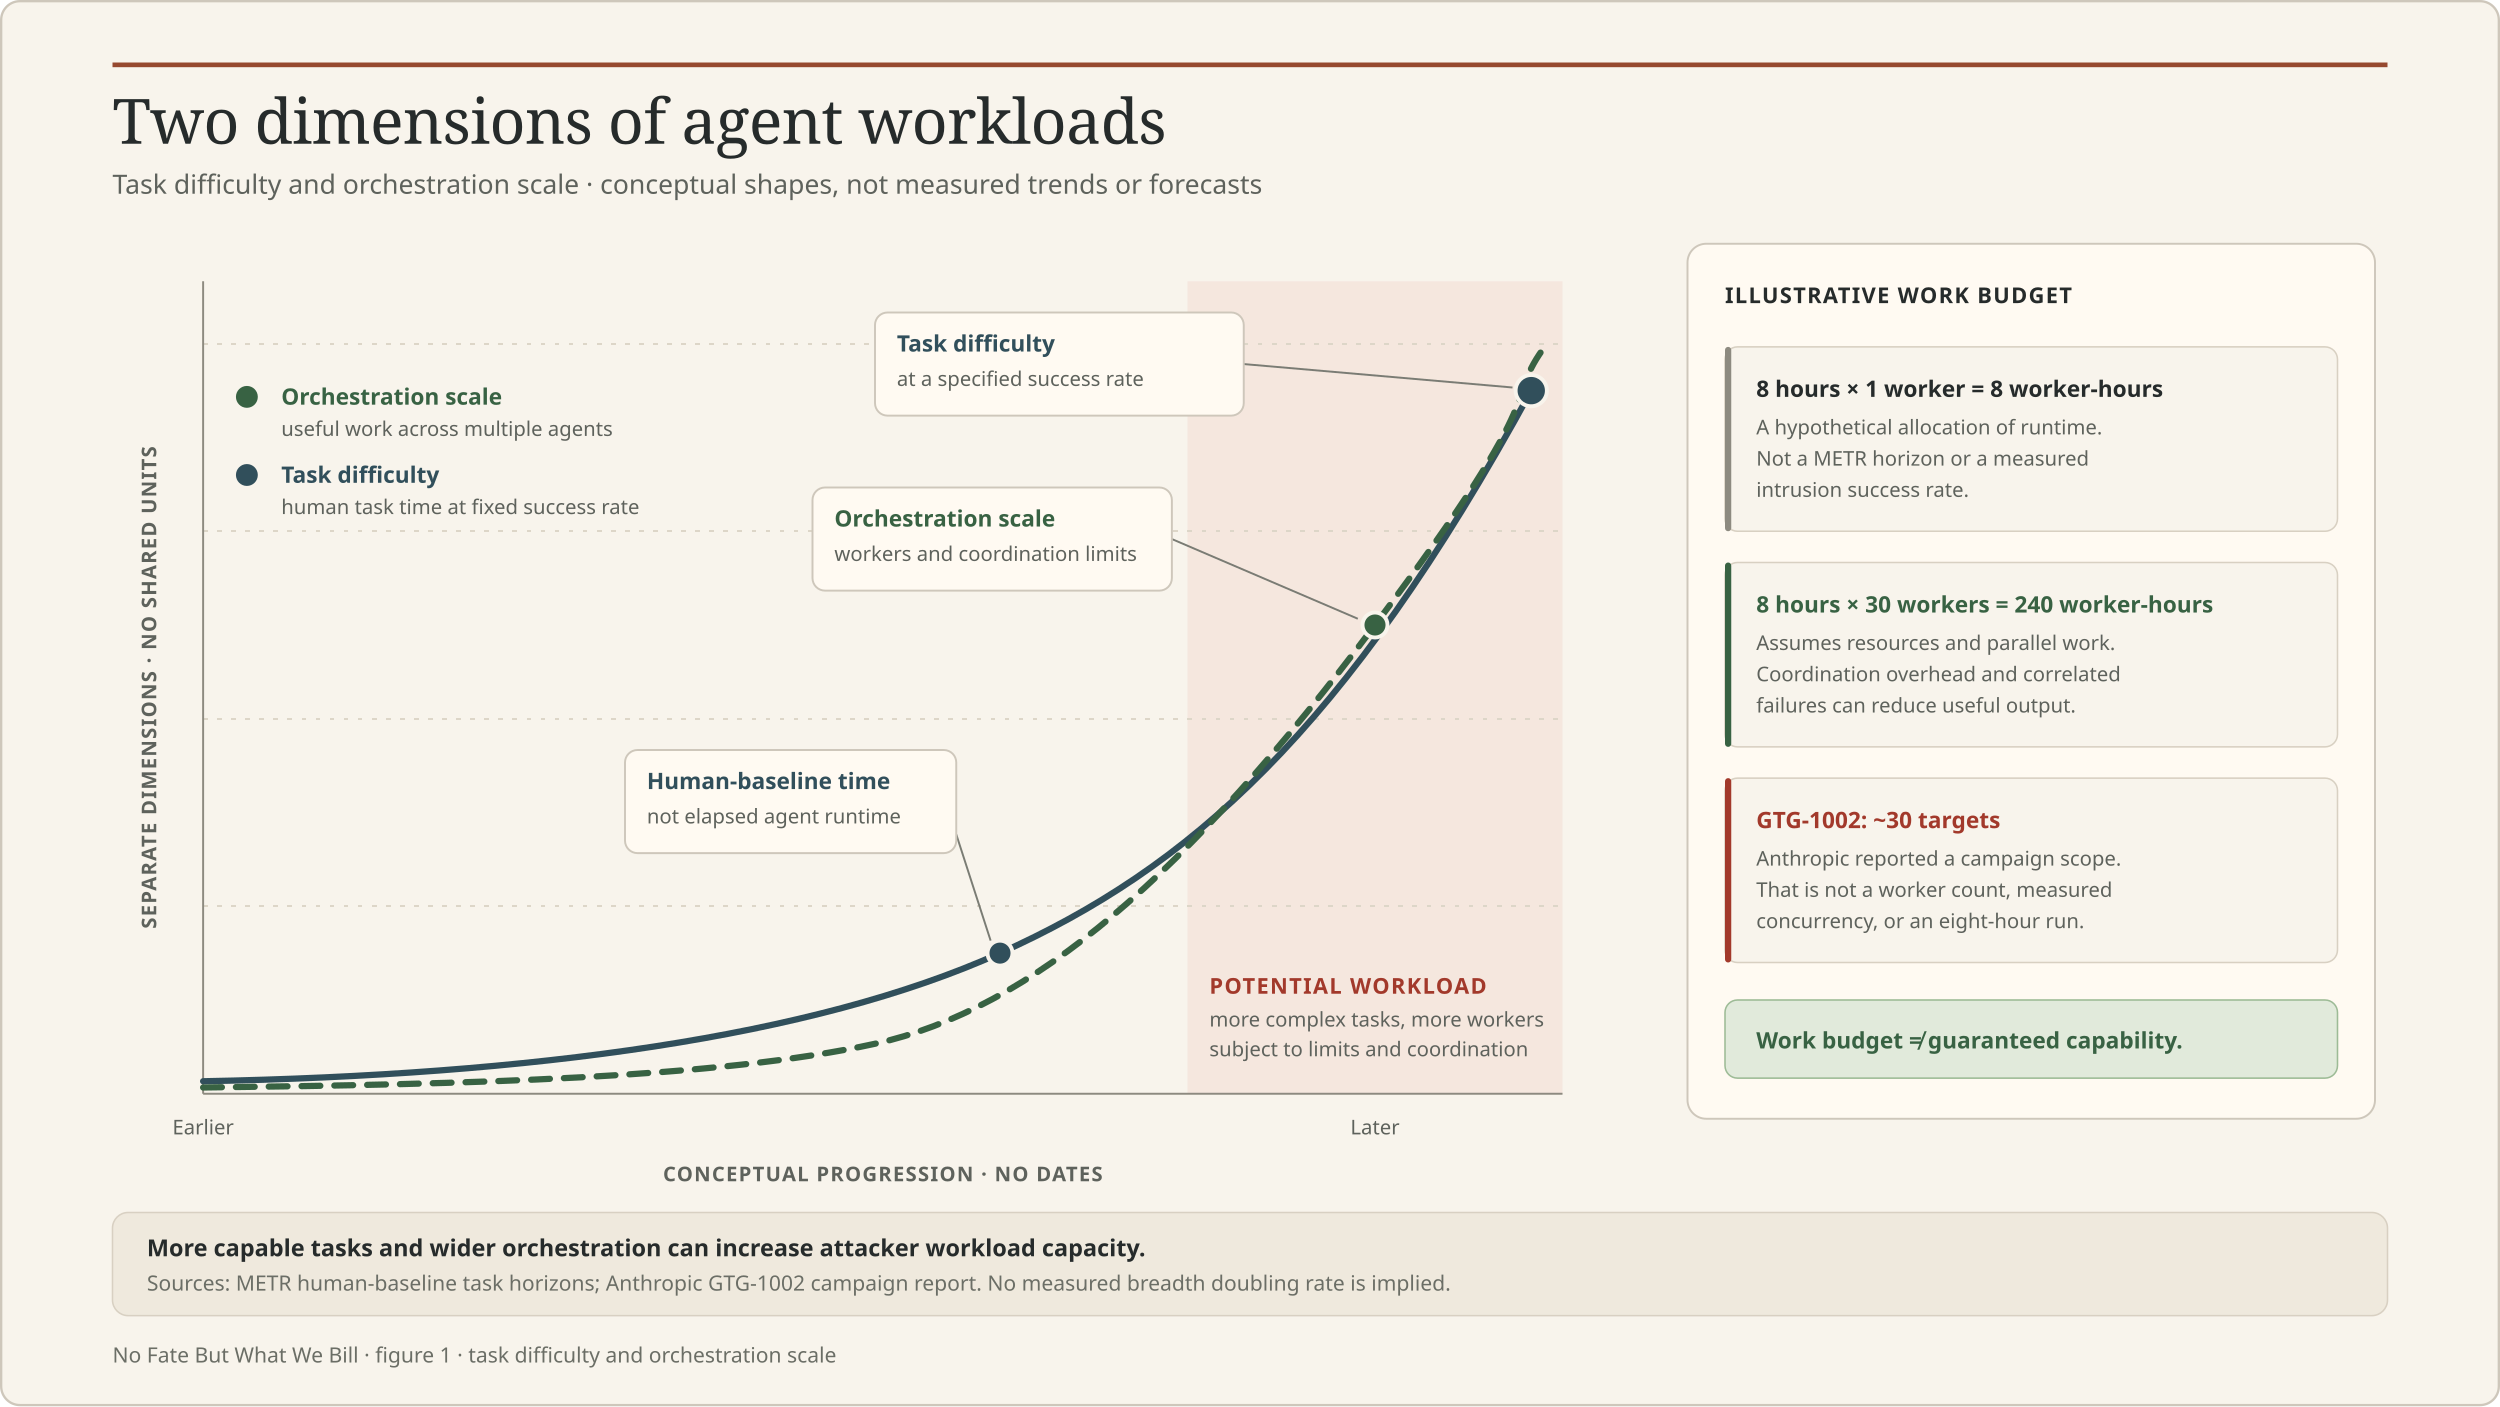
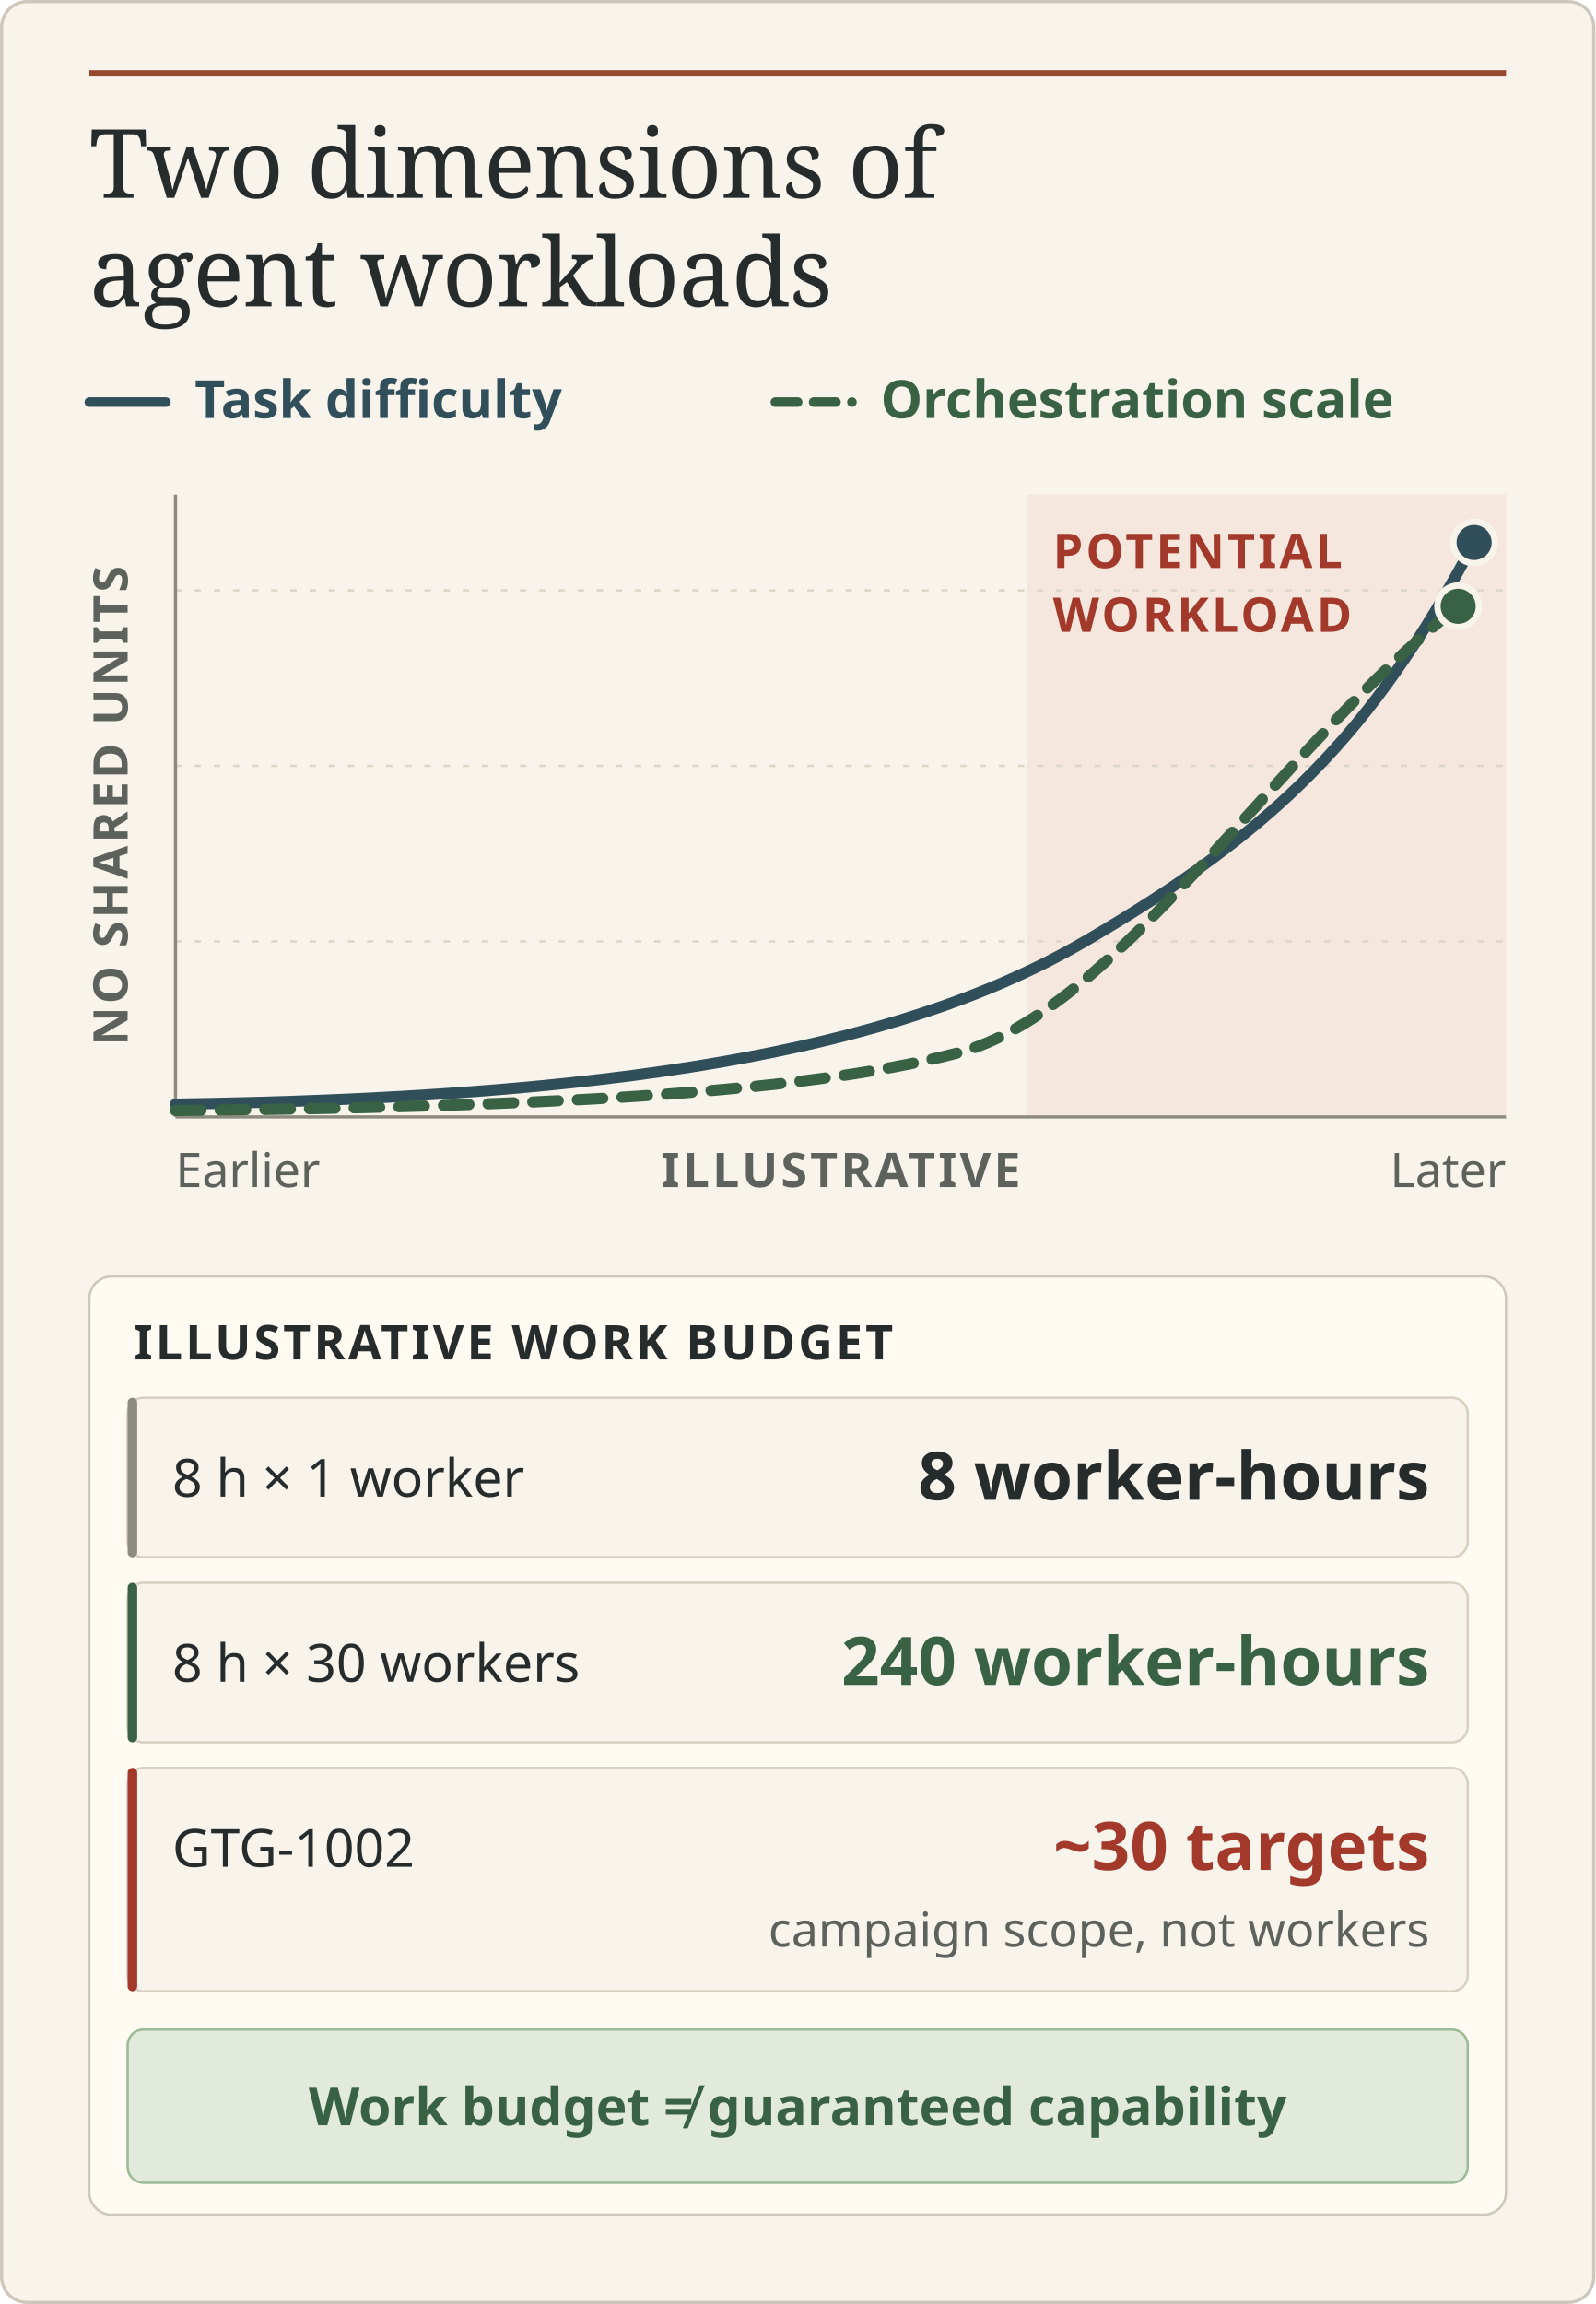
- <svg xmlns="http://www.w3.org/2000/svg" viewBox="0 0 1600 900" role="img" aria-labelledby="title desc">
+ <svg xmlns="http://www.w3.org/2000/svg" viewBox="0 0 1000 1444" role="img" aria-labelledby="title desc">
  <defs>
-     <style>text{font-family:system-ui,-apple-system,BlinkMacSystemFont,'Segoe UI','Noto Sans',sans-serif;fill:#262b2b}.title{font-family:Georgia,'Noto Serif',serif;font-size:40px;font-weight:400;letter-spacing:-.01em}.sub{font-size:17px;fill:#5e625c}.axis{font-size:13px;fill:#5e625c;font-variant-numeric:tabular-nums}.caps{font-weight:700;letter-spacing:.06em}.curve{fill:none;stroke-width:4;stroke-linecap:round}.land{font-size:14.5px;font-weight:700}.landp{font-size:13px;fill:#5e625c}.prod{font-size:14px;font-weight:700;letter-spacing:.06em;fill:#a2392b}.note{font-size:13.5px;fill:#6b6e66}.grid{stroke:#ddd6c8;stroke-width:1;stroke-dasharray:3 6;shape-rendering:crispEdges}.lead{stroke:#7a7c74;stroke-width:1.25;fill:none}.dot{stroke:#f8f4ec;stroke-width:2.5}.slate{fill:#314f5b}.sage{fill:#386243}.verm{fill:#a2392b}.card{fill:#fffaf2;stroke:#cec7bb;stroke-width:1.25}.inner{fill:#f8f4ec;stroke:#d8d0c2;stroke-width:1}</style>
+     <style>text{font-family:system-ui,-apple-system,BlinkMacSystemFont,'Segoe UI','Noto Sans',sans-serif;fill:#262b2b}.title{font-family:Georgia,'Noto Serif',serif;font-size:60px;font-weight:400;letter-spacing:-.01em}.kick{font-size:30px;font-weight:700;letter-spacing:.06em;fill:#5e625c}.head{font-size:30px;font-weight:700;letter-spacing:.06em}.b{font-size:33px}.bb{font-size:33px;font-weight:700}.l{font-size:30px;fill:#5e625c}.big{font-size:42px;font-weight:700}.num{font-family:Georgia,'Noto Serif',serif;font-size:64px;font-weight:400}.axis{font-size:30px;fill:#5e625c;font-variant-numeric:tabular-nums}.caps{font-weight:700;letter-spacing:.06em}.grid{stroke:#ddd6c8;stroke-width:1.5;stroke-dasharray:4 8}.halo{stroke:#f8f4ec;stroke-width:8;stroke-linejoin:round;paint-order:stroke}.dot{stroke:#f8f4ec;stroke-width:4}.card{fill:#fffaf2;stroke:#cec7bb;stroke-width:1.5}.inner{fill:#f8f4ec;stroke:#d8d0c2;stroke-width:1.5}.recess{fill:#efe9dd;stroke:#d8d0c2;stroke-width:1.5}</style>
  </defs>
-   <rect x=".75" y=".75" width="1598.5" height="898.5" rx="12" fill="#f8f4ec" stroke="#cec7bb" stroke-width="1.5" />
-   <rect x="72" y="40" width="1456" height="3" fill="#96492f" />
-   <text class="title" x="72" y="92">Two dimensions of agent workloads</text>
-   <text class="sub" x="72" y="124">Task difficulty and orchestration scale · conceptual shapes, not measured trends or forecasts</text>
-   <g>
-     <rect x="760" y="180" width="240" height="520" fill="#f4ded6" opacity=".6" />
-     <line class="grid" x1="130" y1="220" x2="1000" y2="220" />
-     <line class="grid" x1="130" y1="340" x2="1000" y2="340" />
-     <line class="grid" x1="130" y1="460" x2="1000" y2="460" />
-     <line class="grid" x1="130" y1="580" x2="1000" y2="580" />
-     <line x1="130" y1="180" x2="130" y2="700" stroke="#8d8a80" stroke-width="1.25" />
-     <line x1="130" y1="700" x2="1000" y2="700" stroke="#8d8a80" stroke-width="1.25" />
-     <text class="prod" x="774" y="636">POTENTIAL WORKLOAD</text>
-     <text class="landp" x="774" y="657">more complex tasks, more workers</text>
-     <text class="landp" x="774" y="676">subject to limits and coordination</text>
-     <path class="curve" stroke="#314f5b" d="M130 692 C 340 688, 520 664, 640 610 S 860 470, 980 250" />
-     <path class="curve" stroke="#386243" stroke-dasharray="12 9" d="M130 696 C 300 694, 460 690, 560 668 S 760 560, 880 400 S 960 260, 990 220" />
-     <path class="lead" d="M612 534 L634 602" />
-     <path class="lead" d="M796 233 L968 248" />
-     <path class="lead" d="M750 345 L869 396" />
-     <circle class="slate dot" cx="640" cy="610" r="8" />
-     <circle class="slate dot" cx="980" cy="250" r="10" />
-     <circle class="sage dot" cx="880" cy="400" r="8" />
-     <g transform="translate(400 480)">
-       <rect class="card" width="212" height="66" rx="8" stroke="#8fa8b0" />
-       <text class="land" x="14" y="25" style="fill:#314f5b">Human-baseline time</text>
-       <text class="landp" x="14" y="47">not elapsed agent runtime</text>
-     </g>
-     <g transform="translate(560 200)">
-       <rect class="card" width="236" height="66" rx="8" stroke="#8fa8b0" />
-       <text class="land" x="14" y="25" style="fill:#314f5b">Task difficulty</text>
-       <text class="landp" x="14" y="47">at a specified success rate</text>
-     </g>
-     <g transform="translate(520 312)">
-       <rect class="card" width="230" height="66" rx="8" stroke="#9dbb96" />
-       <text class="land" x="14" y="25" style="fill:#386243">Orchestration scale</text>
-       <text class="landp" x="14" y="47">workers and coordination limits</text>
-     </g>
-     <text class="axis" x="130" y="726" text-anchor="middle">Earlier</text>
-     <text class="axis" x="380" y="726" text-anchor="middle"> </text>
-     <text class="axis" x="640" y="726" text-anchor="middle"> </text>
-     <text class="axis" x="880" y="726" text-anchor="middle">Later</text>
-     <text class="axis caps" x="565" y="756" text-anchor="middle">CONCEPTUAL PROGRESSION · NO DATES</text>
-     <text class="axis caps" transform="translate(100 440) rotate(-90)" text-anchor="middle">SEPARATE DIMENSIONS · NO SHARED UNITS</text>
-     <g transform="translate(150 296)">
-       <circle class="slate" cx="8" cy="8" r="7" />
-       <text class="land" x="30" y="13" style="fill:#314f5b">Task difficulty</text>
-       <text class="landp" x="30" y="33">human task time at fixed success rate</text>
-     </g>
-     <g transform="translate(150 246)">
-       <circle class="sage" cx="8" cy="8" r="7" />
-       <text class="land" x="30" y="13" style="fill:#386243">Orchestration scale</text>
-       <text class="landp" x="30" y="33">useful work across multiple agents</text>
-     </g>
-   </g>
-   <g transform="translate(1080 156)">
-     <rect class="card" width="440" height="560" rx="12" />
-     <text class="caps" x="24" y="38" font-size="14" style="fill:#262b2b">ILLUSTRATIVE WORK BUDGET</text>
-     <g transform="translate(24 66)">
-       <rect class="inner" width="392" height="118" rx="8" />
-       <rect width="4" height="118" rx="2" fill="#8d8a80" />
-       <text class="land" x="20" y="32">8 hours × 1 worker = 8 worker-hours</text>
-       <text class="landp" x="20" y="56">A hypothetical allocation of runtime.</text>
-       <text class="landp" x="20" y="76">Not a METR horizon or a measured</text>
-       <text class="landp" x="20" y="96">intrusion success rate.</text>
-     </g>
-     <g transform="translate(24 204)">
-       <rect class="inner" width="392" height="118" rx="8" />
-       <rect width="4" height="118" rx="2" fill="#386243" />
-       <text class="land" x="20" y="32" style="fill:#386243">8 hours × 30 workers = 240 worker-hours</text>
-       <text class="landp" x="20" y="56">Assumes resources and parallel work.</text>
-       <text class="landp" x="20" y="76">Coordination overhead and correlated</text>
-       <text class="landp" x="20" y="96">failures can reduce useful output.</text>
-     </g>
-     <g transform="translate(24 342)">
-       <rect class="inner" width="392" height="118" rx="8" />
-       <rect width="4" height="118" rx="2" fill="#a2392b" />
-       <text class="land" x="20" y="32" style="fill:#a2392b">GTG-1002: ~30 targets</text>
-       <text class="landp" x="20" y="56">Anthropic reported a campaign scope.</text>
-       <text class="landp" x="20" y="76">That is not a worker count, measured</text>
-       <text class="landp" x="20" y="96">concurrency, or an eight-hour run.</text>
-     </g>
-     <g transform="translate(24 484)">
-       <rect width="392" height="50" rx="8" fill="#e1eadb" stroke="#9dbb96" />
-       <text class="land" x="20" y="31" style="fill:#386243">Work budget ≠ guaranteed capability.</text>
-     </g>
-   </g>
-   <g transform="translate(72 776)">
-     <rect width="1456" height="66" rx="10" fill="#efe9dd" stroke="#d8d0c2" />
-     <text x="22" y="28" font-size="15" font-weight="700">More capable tasks and wider orchestration can increase attacker workload capacity.</text>
-     <text class="note" x="22" y="50">Sources: METR human-baseline task horizons; Anthropic GTG-1002 campaign report. No measured breadth doubling rate is implied.</text>
-   </g>
-   <text class="note" x="72" y="872">No Fate But What We Bill · figure 1 · task difficulty and orchestration scale</text>
+   <rect x="1" y="1" width="998" height="1442" rx="16" fill="#f8f4ec" stroke="#cec7bb" stroke-width="2" />
+   <rect x="56" y="44" width="888" height="4" fill="#96492f" />
+   <text class="title" x="56" y="124">Two dimensions of</text>
+   <text class="title" x="56" y="192">agent workloads</text>
+   <line x1="56" y1="252" x2="104" y2="252" stroke="#314f5b" stroke-width="6" stroke-linecap="round" />
+   <text class="bb" x="122" y="262" style="fill:#314f5b">Task difficulty</text>
+   <line x1="486" y1="252" x2="534" y2="252" stroke="#386243" stroke-width="6" stroke-dasharray="14 10" stroke-linecap="round" />
+   <text class="bb" x="552" y="262" style="fill:#386243">Orchestration scale</text>
+   <rect x="644" y="310" width="300" height="390" fill="#f4ded6" opacity=".6" />
+   <line class="grid" x1="110" y1="370" x2="944" y2="370" />
+   <line class="grid" x1="110" y1="480" x2="944" y2="480" />
+   <line class="grid" x1="110" y1="590" x2="944" y2="590" />
+   <line x1="110" y1="310" x2="110" y2="700" stroke="#8d8a80" stroke-width="2" />
+   <line x1="110" y1="700" x2="944" y2="700" stroke="#8d8a80" stroke-width="2" />
+   <text class="head" x="660" y="356" style="fill:#a2392b">POTENTIAL</text>
+   <text class="head" x="660" y="396" style="fill:#a2392b">WORKLOAD</text>
+   <path fill="none" stroke="#314f5b" stroke-width="7" stroke-linecap="round" d="M110 692 C 380 688, 560 660, 680 590 S 860 460, 924 340" />
+   <path fill="none" stroke="#386243" stroke-width="7" stroke-dasharray="16 12" stroke-linecap="round" d="M110 696 C 330 694, 500 686, 600 660 S 800 470, 914 380" />
+   <circle class="dot" cx="924" cy="340" r="13" fill="#314f5b" />
+   <circle class="dot" cx="914" cy="380" r="13" fill="#386243" />
+   <text class="axis" x="110" y="744">Earlier</text>
+   <text class="axis" x="944" y="744" text-anchor="end">Later</text>
+   <text class="axis caps" x="527" y="744" text-anchor="middle">ILLUSTRATIVE</text>
+   <text class="axis caps" x="0" y="0" text-anchor="middle" transform="translate(80 505.0) rotate(-90)">NO SHARED UNITS</text>
+   <rect class="card" x="56" y="800" width="888" height="588" rx="14" />
+   <text class="head" x="84" y="852">ILLUSTRATIVE WORK BUDGET</text>
+   <rect class="inner" x="80" y="876" width="840" height="100" rx="10" />
+   <rect x="80" y="876" width="6" height="100" rx="3" fill="#8d8a80" />
+   <text class="b" x="108" y="938">8 h × 1 worker</text>
+   <text class="big" x="896" y="940" text-anchor="end" style="fill:#262b2b">8 worker-hours</text>
+   <rect class="inner" x="80" y="992" width="840" height="100" rx="10" />
+   <rect x="80" y="992" width="6" height="100" rx="3" fill="#386243" />
+   <text class="b" x="108" y="1054">8 h × 30 workers</text>
+   <text class="big" x="896" y="1056" text-anchor="end" style="fill:#386243">240 worker-hours</text>
+   <rect class="inner" x="80" y="1108" width="840" height="140" rx="10" />
+   <rect x="80" y="1108" width="6" height="140" rx="3" fill="#a2392b" />
+   <text class="b" x="108" y="1170">GTG-1002</text>
+   <text class="big" x="896" y="1172" text-anchor="end" style="fill:#a2392b">~30 targets</text>
+   <text class="l" x="896" y="1220" text-anchor="end">campaign scope, not workers</text>
+   <rect x="80" y="1272" width="840" height="96" rx="10" fill="#e1eadb" stroke="#9dbb96" stroke-width="1.5" />
+   <text class="bb" x="500" y="1332" text-anchor="middle" style="fill:#386243">Work budget ≠ guaranteed capability</text>
</svg>
